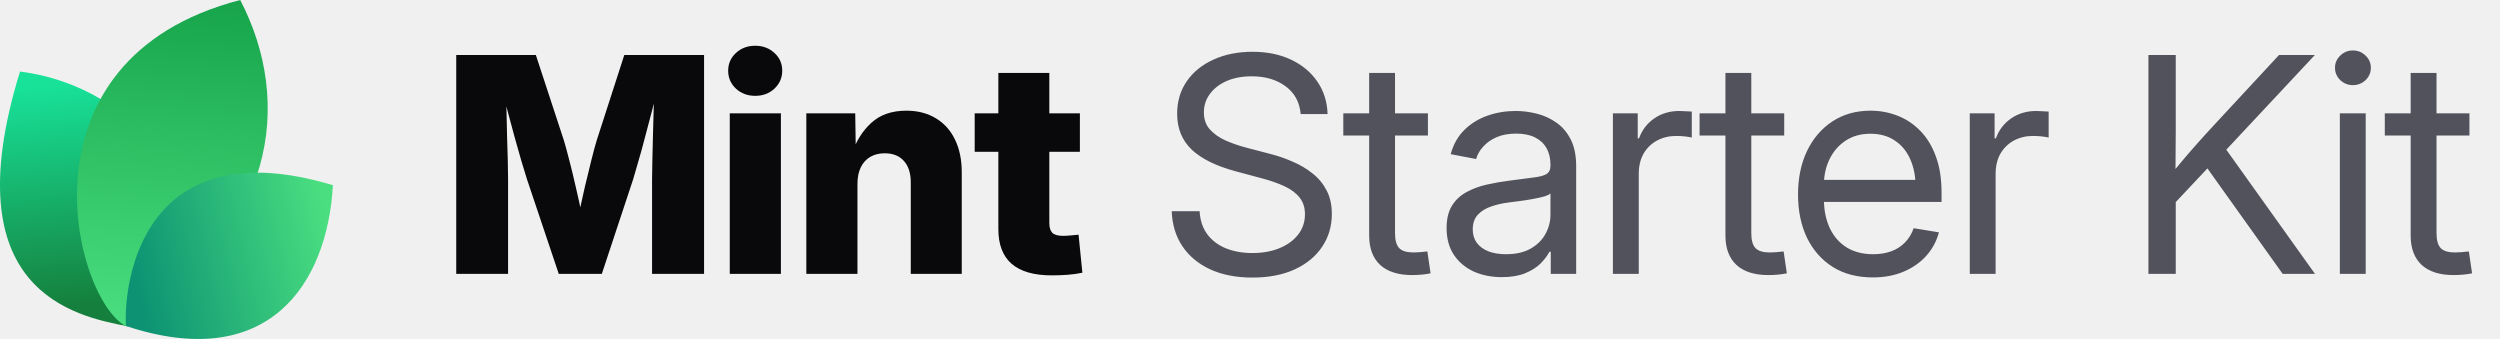
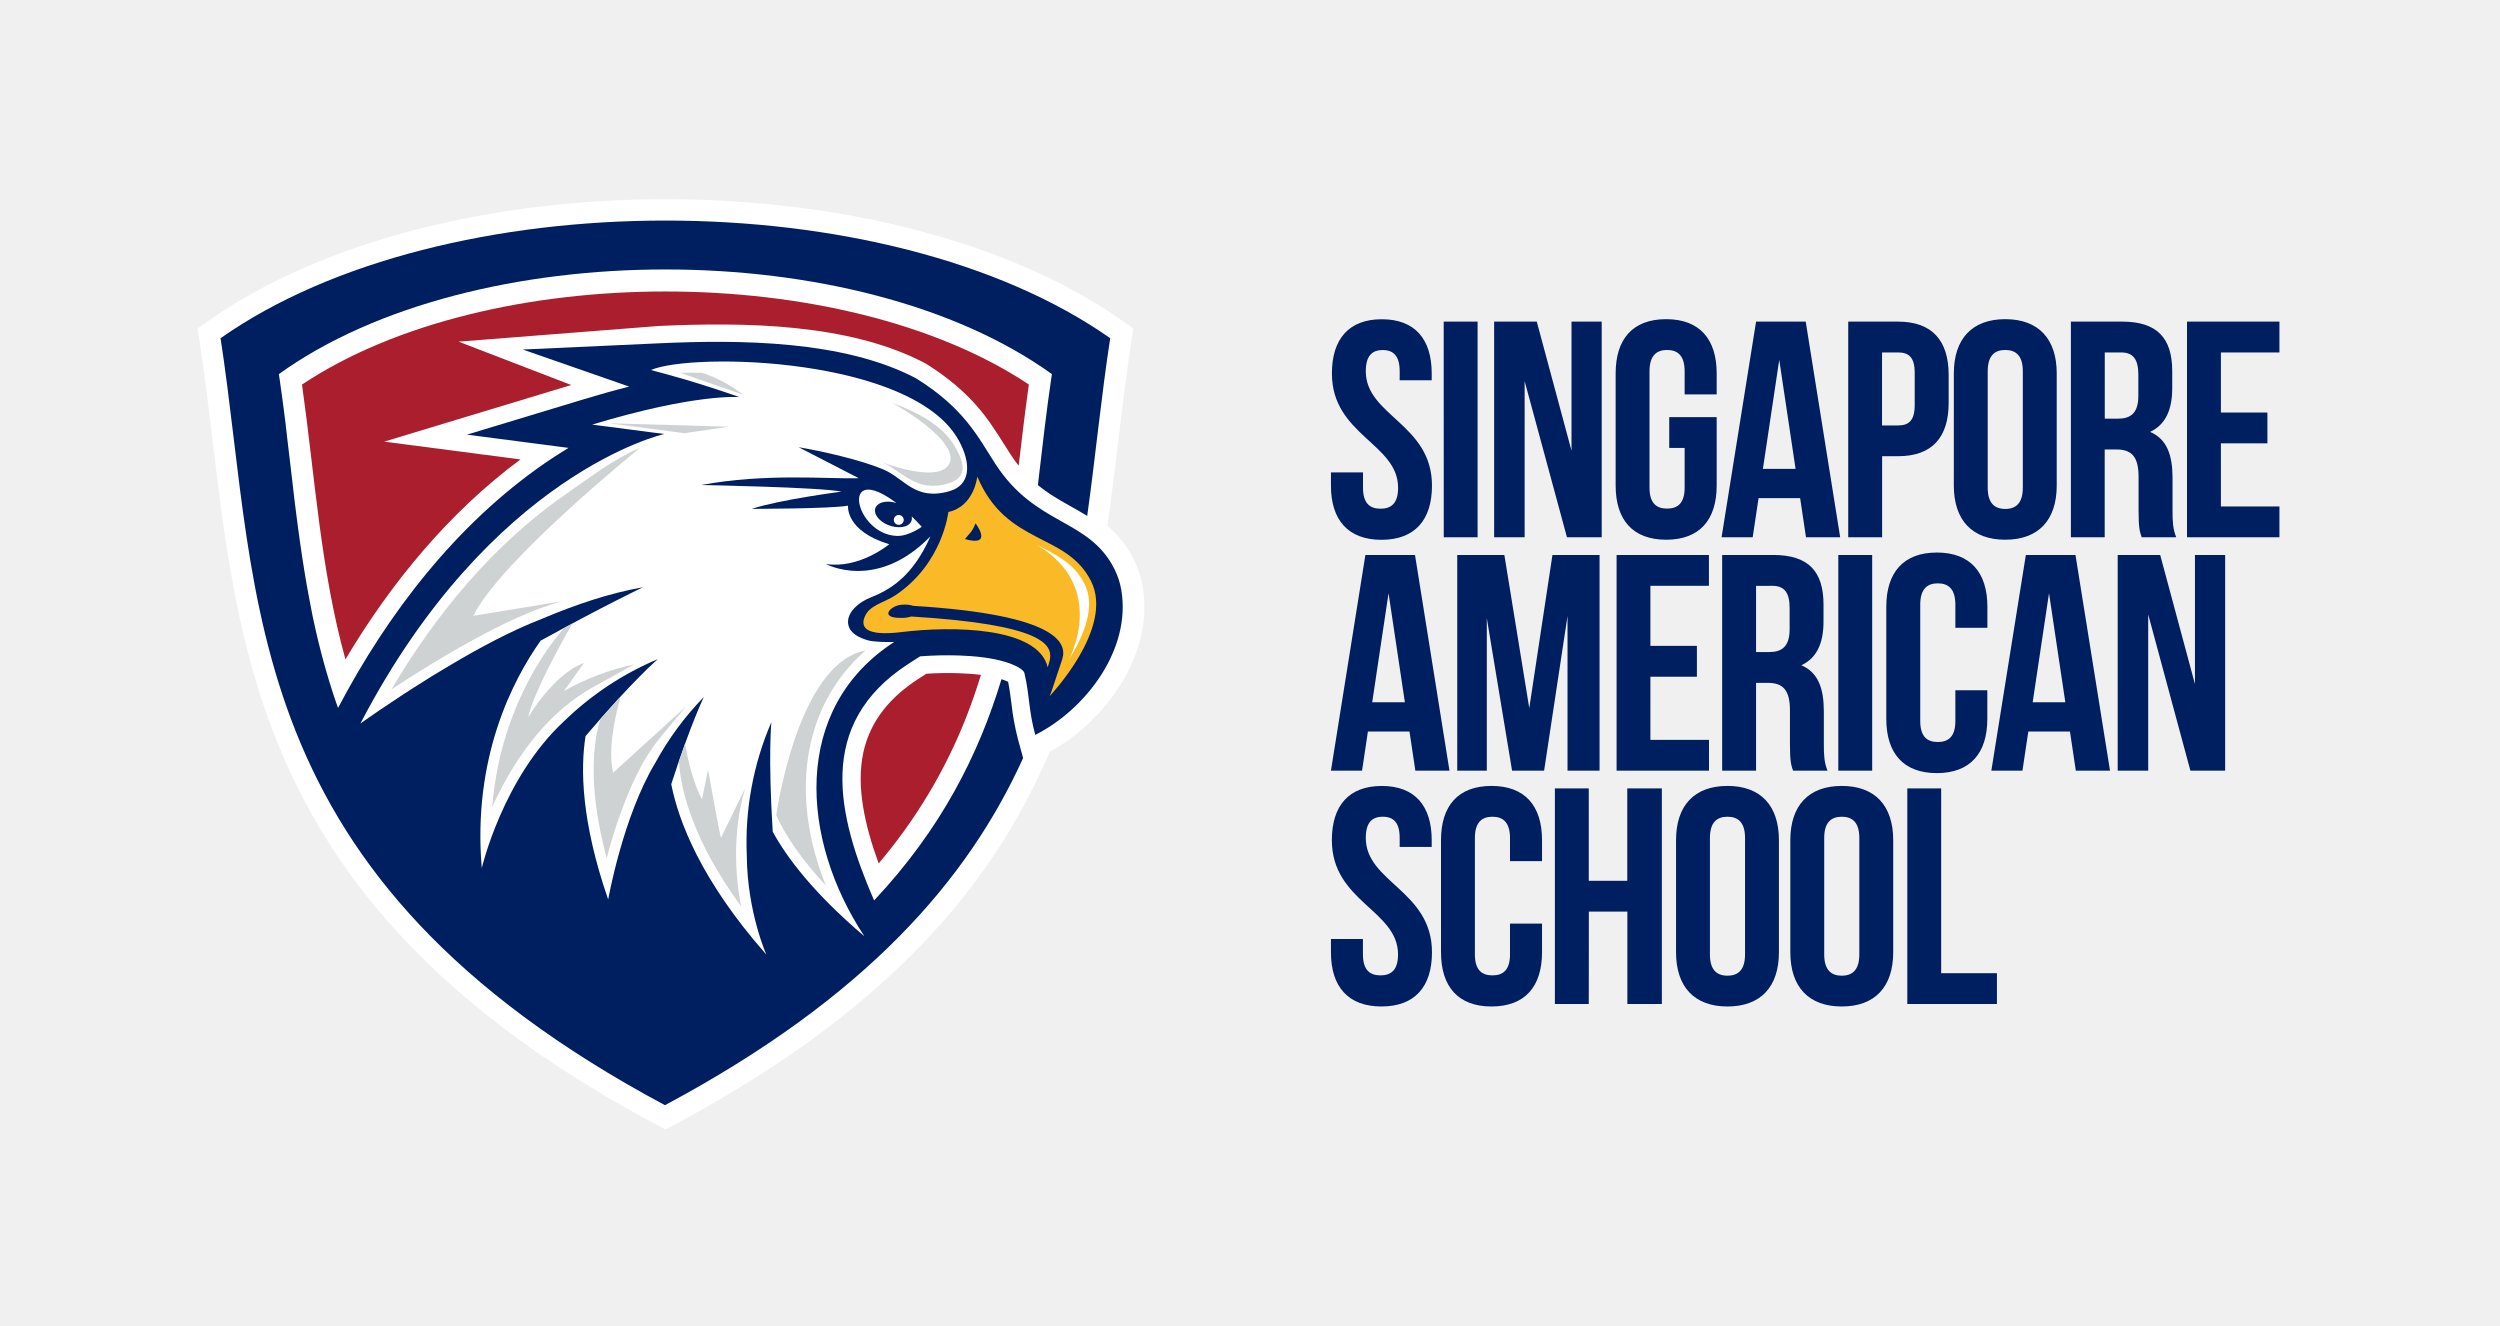
- <svg xmlns="http://www.w3.org/2000/svg" width="177" height="24" viewBox="0 0 177 24" fill="none">
-   <path d="M9.061 23.108C5.268 22.377 -3.391 20.627 1.417 5.064C9.634 6.099 16.973 14.064 9.061 23.108Z" fill="url(#paint0_linear_17557_2020)" />
-   <path d="M8.919 23.094C5.276 21.222 0.784 4.209 17.007 0C20.757 7.193 19.621 16.545 8.919 23.094Z" fill="url(#paint1_linear_17557_2020)" />
-   <path d="M8.914 23.079C8.735 19.882 10.159 9.085 23.57 13.111C23.181 20.123 18.984 26.418 8.914 23.079Z" fill="url(#paint2_linear_17557_2020)" />
-   <path d="M32.301 19.392V3.894H37.938L39.925 9.948C40.036 10.315 40.164 10.787 40.31 11.362C40.462 11.938 40.611 12.552 40.757 13.204C40.91 13.855 41.048 14.483 41.173 15.086C41.305 15.682 41.412 16.192 41.495 16.615H40.695C40.771 16.192 40.871 15.682 40.996 15.086C41.128 14.49 41.267 13.866 41.412 13.214C41.565 12.562 41.714 11.948 41.86 11.373C42.005 10.79 42.133 10.315 42.244 9.948L44.2 3.894H49.848V19.392H46.166V12.704C46.166 12.357 46.173 11.917 46.187 11.383C46.2 10.849 46.214 10.27 46.228 9.646C46.249 9.022 46.266 8.391 46.28 7.753C46.301 7.115 46.311 6.519 46.311 5.964H46.623C46.485 6.561 46.332 7.181 46.166 7.826C45.999 8.471 45.833 9.102 45.666 9.719C45.507 10.336 45.351 10.901 45.198 11.414C45.053 11.928 44.928 12.357 44.824 12.704L42.608 19.392H39.561L37.314 12.704C37.203 12.357 37.072 11.928 36.919 11.414C36.773 10.901 36.614 10.34 36.441 9.729C36.274 9.112 36.104 8.481 35.931 7.836C35.764 7.192 35.608 6.567 35.463 5.964H35.827C35.834 6.512 35.844 7.105 35.858 7.743C35.872 8.374 35.886 9.005 35.9 9.636C35.92 10.26 35.938 10.839 35.952 11.373C35.965 11.907 35.972 12.351 35.972 12.704V19.392H32.301ZM51.668 19.392V8.024H55.288V19.392H51.668ZM53.468 6.786C52.927 6.786 52.473 6.616 52.105 6.276C51.738 5.93 51.554 5.507 51.554 5.007C51.554 4.508 51.738 4.088 52.105 3.749C52.473 3.409 52.927 3.239 53.468 3.239C54.009 3.239 54.463 3.409 54.83 3.749C55.198 4.082 55.382 4.501 55.382 5.007C55.382 5.507 55.198 5.93 54.83 6.276C54.463 6.616 54.009 6.786 53.468 6.786ZM60.708 13.027V19.392H57.088V8.024H60.551L60.593 10.967H60.281C60.593 10.024 61.061 9.268 61.685 8.7C62.309 8.124 63.138 7.836 64.171 7.836C64.975 7.836 65.672 8.017 66.262 8.377C66.851 8.731 67.302 9.234 67.614 9.885C67.933 10.537 68.092 11.307 68.092 12.194V19.392H64.483V12.912C64.483 12.26 64.32 11.754 63.994 11.394C63.675 11.033 63.221 10.853 62.632 10.853C62.25 10.853 61.914 10.936 61.623 11.102C61.332 11.269 61.106 11.515 60.947 11.841C60.787 12.16 60.708 12.555 60.708 13.027ZM76.456 8.024V10.749H69.008V8.024H76.456ZM70.683 5.163H74.292V15.783C74.292 16.102 74.361 16.334 74.5 16.48C74.646 16.625 74.899 16.698 75.259 16.698C75.405 16.698 75.596 16.688 75.831 16.667C76.074 16.646 76.251 16.629 76.362 16.615L76.632 19.309C76.313 19.378 75.963 19.427 75.582 19.455C75.207 19.482 74.836 19.496 74.469 19.496C73.2 19.496 72.25 19.222 71.619 18.674C70.995 18.127 70.683 17.308 70.683 16.22V5.163Z" fill="#09090B" />
-   <path d="M88.667 19.652C87.523 19.652 86.528 19.458 85.682 19.07C84.843 18.681 84.188 18.137 83.716 17.437C83.245 16.736 82.992 15.908 82.957 14.951H84.933C84.968 15.596 85.148 16.14 85.474 16.584C85.8 17.021 86.24 17.354 86.795 17.582C87.35 17.804 87.974 17.915 88.667 17.915C89.388 17.915 90.026 17.801 90.581 17.572C91.143 17.343 91.583 17.024 91.902 16.615C92.228 16.199 92.391 15.717 92.391 15.169C92.391 14.698 92.266 14.306 92.017 13.994C91.767 13.675 91.413 13.408 90.956 13.193C90.498 12.978 89.954 12.787 89.323 12.621L87.502 12.132C86.123 11.765 85.082 11.255 84.382 10.603C83.689 9.944 83.342 9.095 83.342 8.055C83.342 7.174 83.571 6.404 84.028 5.746C84.486 5.087 85.117 4.577 85.921 4.217C86.726 3.849 87.645 3.666 88.678 3.666C89.718 3.666 90.63 3.853 91.413 4.227C92.204 4.602 92.824 5.122 93.275 5.787C93.726 6.446 93.965 7.209 93.993 8.076H92.089C92.013 7.23 91.656 6.574 91.018 6.11C90.387 5.638 89.586 5.403 88.615 5.403C87.95 5.403 87.36 5.513 86.847 5.735C86.341 5.957 85.946 6.262 85.661 6.651C85.377 7.032 85.235 7.469 85.235 7.961C85.235 8.447 85.377 8.849 85.661 9.168C85.946 9.48 86.317 9.74 86.774 9.948C87.232 10.149 87.724 10.319 88.251 10.457L89.884 10.884C90.439 11.023 90.977 11.206 91.496 11.435C92.023 11.657 92.495 11.934 92.911 12.267C93.334 12.593 93.67 12.995 93.92 13.474C94.17 13.945 94.294 14.504 94.294 15.149C94.294 16.015 94.066 16.788 93.608 17.468C93.157 18.148 92.512 18.681 91.673 19.07C90.834 19.458 89.832 19.652 88.667 19.652ZM101.097 8.024V9.594H95.106V8.024H101.097ZM96.937 5.163H98.767V16.521C98.767 17 98.865 17.347 99.059 17.562C99.26 17.77 99.6 17.874 100.078 17.874C100.21 17.874 100.366 17.867 100.546 17.853C100.733 17.832 100.903 17.815 101.056 17.801L101.285 19.351C101.097 19.392 100.886 19.423 100.65 19.444C100.414 19.465 100.189 19.475 99.974 19.475C98.996 19.475 98.244 19.236 97.717 18.758C97.197 18.272 96.937 17.579 96.937 16.677V5.163ZM106.33 19.621C105.595 19.621 104.932 19.489 104.343 19.226C103.754 18.955 103.285 18.564 102.939 18.05C102.592 17.53 102.419 16.896 102.419 16.147C102.419 15.495 102.547 14.965 102.804 14.556C103.06 14.146 103.403 13.828 103.833 13.599C104.263 13.363 104.742 13.186 105.269 13.068C105.796 12.95 106.333 12.857 106.881 12.787C107.574 12.69 108.132 12.617 108.555 12.569C108.978 12.52 109.287 12.441 109.481 12.33C109.675 12.212 109.772 12.014 109.772 11.737V11.654C109.772 11.203 109.679 10.815 109.492 10.489C109.311 10.163 109.041 9.91 108.68 9.729C108.32 9.549 107.872 9.459 107.338 9.459C106.805 9.459 106.34 9.546 105.945 9.719C105.556 9.892 105.241 10.118 104.998 10.395C104.755 10.665 104.593 10.953 104.509 11.258L102.71 10.915C102.897 10.222 103.22 9.65 103.677 9.199C104.135 8.748 104.679 8.412 105.31 8.19C105.941 7.968 106.607 7.857 107.307 7.857C107.8 7.857 108.295 7.92 108.795 8.044C109.301 8.169 109.765 8.381 110.188 8.679C110.611 8.97 110.951 9.369 111.208 9.875C111.464 10.374 111.593 11.005 111.593 11.768V19.392H109.793V17.822H109.7C109.568 18.085 109.363 18.359 109.086 18.643C108.809 18.921 108.444 19.153 107.994 19.34C107.543 19.527 106.988 19.621 106.33 19.621ZM106.621 17.998C107.321 17.998 107.904 17.867 108.368 17.603C108.84 17.333 109.19 16.986 109.419 16.563C109.654 16.133 109.772 15.682 109.772 15.211V13.692C109.703 13.769 109.554 13.841 109.325 13.911C109.096 13.973 108.829 14.032 108.524 14.088C108.226 14.143 107.921 14.192 107.609 14.233C107.304 14.275 107.033 14.309 106.798 14.337C106.354 14.393 105.938 14.49 105.549 14.628C105.168 14.76 104.86 14.954 104.624 15.211C104.388 15.467 104.27 15.811 104.27 16.241C104.27 16.615 104.367 16.934 104.561 17.198C104.762 17.461 105.04 17.662 105.393 17.801C105.747 17.933 106.156 17.998 106.621 17.998ZM114.193 19.392V8.024H115.951V9.792H116.045C116.253 9.209 116.61 8.741 117.116 8.388C117.622 8.034 118.219 7.857 118.905 7.857C119.058 7.857 119.217 7.864 119.384 7.878C119.55 7.885 119.682 7.892 119.779 7.899V9.74C119.716 9.719 119.578 9.695 119.363 9.667C119.155 9.639 118.922 9.625 118.666 9.625C118.174 9.625 117.726 9.733 117.324 9.948C116.922 10.163 116.603 10.471 116.367 10.874C116.138 11.276 116.024 11.758 116.024 12.319V19.392H114.193ZM126.322 8.024V9.594H120.33V8.024H126.322ZM122.161 5.163H123.992V16.521C123.992 17 124.089 17.347 124.283 17.562C124.484 17.77 124.824 17.874 125.302 17.874C125.434 17.874 125.59 17.867 125.77 17.853C125.958 17.832 126.127 17.815 126.28 17.801L126.509 19.351C126.322 19.392 126.11 19.423 125.874 19.444C125.639 19.465 125.413 19.475 125.198 19.475C124.221 19.475 123.468 19.236 122.941 18.758C122.421 18.272 122.161 17.579 122.161 16.677V5.163ZM132.604 19.642C131.502 19.642 130.555 19.396 129.765 18.903C128.974 18.404 128.364 17.714 127.934 16.834C127.511 15.946 127.3 14.927 127.3 13.775C127.3 12.611 127.511 11.584 127.934 10.697C128.364 9.802 128.964 9.102 129.734 8.596C130.51 8.089 131.408 7.836 132.428 7.836C133.1 7.836 133.738 7.954 134.341 8.19C134.952 8.426 135.489 8.783 135.954 9.261C136.425 9.74 136.793 10.343 137.056 11.071C137.327 11.792 137.462 12.645 137.462 13.63V14.296H128.433V12.735H136.463L135.631 13.297C135.631 12.541 135.506 11.876 135.257 11.3C135.007 10.725 134.643 10.277 134.165 9.958C133.686 9.632 133.107 9.469 132.428 9.469C131.748 9.469 131.162 9.632 130.67 9.958C130.177 10.284 129.796 10.725 129.526 11.279C129.262 11.827 129.13 12.441 129.13 13.12V14.046C129.13 14.864 129.273 15.572 129.557 16.168C129.841 16.757 130.243 17.211 130.763 17.53C131.283 17.842 131.901 17.998 132.615 17.998C133.093 17.998 133.523 17.929 133.905 17.79C134.293 17.645 134.619 17.433 134.882 17.156C135.153 16.879 135.354 16.546 135.486 16.157L137.275 16.449C137.108 17.08 136.81 17.634 136.38 18.113C135.95 18.591 135.413 18.966 134.768 19.236C134.123 19.507 133.402 19.642 132.604 19.642ZM139.459 19.392V8.024H141.217V9.792H141.311C141.519 9.209 141.876 8.741 142.382 8.388C142.888 8.034 143.485 7.857 144.171 7.857C144.324 7.857 144.483 7.864 144.649 7.878C144.816 7.885 144.948 7.892 145.045 7.899V9.74C144.982 9.719 144.844 9.695 144.629 9.667C144.421 9.639 144.188 9.625 143.932 9.625C143.439 9.625 142.992 9.733 142.59 9.948C142.188 10.163 141.869 10.471 141.633 10.874C141.404 11.276 141.29 11.758 141.29 12.319V19.392H139.459ZM153.429 14.961V12.715C153.783 12.257 154.136 11.82 154.49 11.404C154.844 10.981 155.204 10.565 155.572 10.156C155.939 9.74 156.314 9.327 156.695 8.918L161.355 3.894H163.893L157.277 10.967H157.184L153.429 14.961ZM152.108 19.392V3.894H154.043V9.241L154.022 12.559L154.043 13.505V19.392H152.108ZM161.615 19.392L155.967 11.477L157.173 9.969L163.903 19.392H161.615ZM165.661 19.392V8.024H167.492V19.392H165.661ZM166.587 6.027C166.24 6.027 165.942 5.909 165.692 5.673C165.443 5.43 165.318 5.139 165.318 4.799C165.318 4.459 165.443 4.172 165.692 3.936C165.942 3.693 166.24 3.572 166.587 3.572C166.934 3.572 167.232 3.693 167.482 3.936C167.731 4.172 167.856 4.459 167.856 4.799C167.856 5.139 167.731 5.43 167.482 5.673C167.232 5.909 166.934 6.027 166.587 6.027ZM174.836 8.024V9.594H168.844V8.024H174.836ZM170.675 5.163H172.506V16.521C172.506 17 172.603 17.347 172.797 17.562C172.998 17.77 173.338 17.874 173.816 17.874C173.948 17.874 174.104 17.867 174.284 17.853C174.472 17.832 174.641 17.815 174.794 17.801L175.023 19.351C174.836 19.392 174.624 19.423 174.388 19.444C174.153 19.465 173.927 19.475 173.712 19.475C172.735 19.475 171.982 19.236 171.455 18.758C170.935 18.272 170.675 17.579 170.675 16.677V5.163Z" fill="#52525C" />
+ <svg xmlns="http://www.w3.org/2000/svg" id="Layer_1" data-name="Layer 1" viewBox="0 0 1510.9 801.33">
  <defs>
-     <linearGradient id="paint0_linear_17557_2020" x1="3.776" y1="5.916" x2="5.232" y2="21.559" gradientUnits="userSpaceOnUse">
-       <stop stop-color="#18E299" />
-       <stop offset="1" stop-color="#15803D" />
-     </linearGradient>
-     <linearGradient id="paint1_linear_17557_2020" x1="12.171" y1="-0.718" x2="10.19" y2="22.983" gradientUnits="userSpaceOnUse">
-       <stop stop-color="#16A34A" />
-       <stop offset="1" stop-color="#4ADE80" />
-     </linearGradient>
-     <linearGradient id="paint2_linear_17557_2020" x1="23.133" y1="15.353" x2="9.338" y2="18.52" gradientUnits="userSpaceOnUse">
-       <stop stop-color="#4ADE80" />
-       <stop offset="1" stop-color="#0D9373" />
-     </linearGradient>
+     <style>.cls-1{fill:#001f60;}.cls-2{fill:#fff;}.cls-3{fill:#aa1e2e;}.cls-4{fill:#faba28;}.cls-5{fill:#cfd2d3;}</style>
  </defs>
+   <path class="cls-1" d="M1152.7,606.79h54.17V588.17h-33.7V476.47H1152.7ZM1082,575.51c0,20.86,11,32.77,31.09,32.77s31.09-11.91,31.09-32.77V507.75c0-20.85-11-32.77-31.09-32.77S1082,486.9,1082,507.75Zm20.48-69.07c0-9.31,4.1-12.84,10.61-12.84s10.61,3.53,10.61,12.84v70.38c0,9.31-4.1,12.84-10.61,12.84s-10.61-3.53-10.61-12.84Zm-89.55,69.07c0,20.86,11,32.77,31.09,32.77s31.09-11.91,31.09-32.77V507.75c0-20.85-11-32.77-31.09-32.77s-31.09,11.92-31.09,32.77Zm20.48-69.07c0-9.31,4.09-12.84,10.61-12.84s10.61,3.53,10.61,12.84v70.38c0,9.31-4.1,12.84-10.61,12.84s-10.61-3.53-10.61-12.84Zm-73.17,44.5h23.27v55.85h20.85V476.47H983.46v55.85H960.19V476.47H939.71V606.79h20.48Zm-47.66,7.26v18.62c0,9.31-4.09,12.66-10.61,12.66s-10.61-3.35-10.61-12.66V506.44c0-9.31,4.1-12.84,10.61-12.84s10.61,3.53,10.61,12.84v14h19.36V507.75c0-20.85-10.42-32.77-30.53-32.77s-30.53,11.92-30.53,32.77v67.76c0,20.86,10.43,32.77,30.53,32.77s30.53-11.91,30.53-32.77V558.2ZM804.92,507.75c0,37.23,40,42.26,40,69.07,0,9.31-4.09,12.66-10.61,12.66s-10.61-3.35-10.61-12.66v-9.31H804.37v8c0,20.86,10.42,32.77,30.53,32.77s30.53-11.91,30.53-32.77c0-37.23-40-42.26-40-69.07,0-9.31,3.72-12.84,10.24-12.84s10.24,3.53,10.24,12.84v5.4h19.36v-4.09C865.24,486.9,855,475,835.09,475s-30.17,11.92-30.17,32.77" />
+   <path class="cls-1" d="M1323.79,465.75h21V335.43h-18.25v78l-21-78h-25.69V465.75h18.44V371.36Zm-85.45-107.24,9.86,65.91h-19.73Zm16-23.08h-30l-20.85,130.32h18.8l3.54-23.64H1251l3.54,23.64h20.67Zm-72.6,81.73v18.61c0,9.32-4.1,12.67-10.61,12.67s-10.61-3.35-10.61-12.67V365.4c0-9.31,4.09-12.85,10.61-12.85s10.61,3.54,10.61,12.85v14h19.36V366.7c0-20.85-10.43-32.77-30.53-32.77S1140,345.85,1140,366.7v67.77c0,20.85,10.42,32.77,30.53,32.77s30.53-11.92,30.53-32.77V417.16ZM1111,465.75h20.47V335.43H1111Zm-39.85-111.7c7.27,0,10.43,4.09,10.43,13.4v12.84c0,10.43-4.66,13.78-12.29,13.78h-8v-40Zm33.33,111.7c-2-4.84-2.23-9.49-2.23-15.83v-20.1c0-13.6-3.36-23.46-13.6-27.75,9.13-4.28,13.41-13,13.41-26.43V365.4c0-20.11-9.12-30-30.35-30h-30.9V465.75h20.48V412.69h7.07c9.31,0,13.41,4.47,13.41,16.57v20.48c0,10.61.74,12.66,1.86,16ZM997.43,354.05h35.37V335.43H977V465.75h55.85V447.13H997.43V409h28.11V390.35H997.43Zm-88.25-18.62H880.7V465.75h17.87V373.59l15.27,92.16H933.2l14.15-93.46v93.46h19.36V335.43H938.23l-14,92.53Zm-70,23.08,9.87,65.91H829.31Zm16-23.08h-30L804.37,465.75h18.8l3.54-23.64h25.13l3.54,23.64H876Z" />
+   <path class="cls-1" d="M1342.22,213h35.38V194.38h-55.86V324.71h55.86V306.09h-35.38V267.92h28.11V249.3h-28.11Zm-60.32,0c7.26,0,10.43,4.1,10.43,13.4v12.85c0,10.42-4.65,13.78-12.29,13.78h-8V213Zm33.33,111.71c-2-4.85-2.24-9.5-2.24-15.83V288.77c0-13.59-3.35-23.45-13.58-27.74,9.12-4.28,13.4-13,13.4-26.43V224.36c0-20.11-9.13-30-30.35-30h-30.9V324.71H1272V271.64h7.07c9.31,0,13.4,4.47,13.4,16.57v20.48c0,10.62.75,12.67,1.87,16Zm-134.42-31.28c0,20.85,11,32.76,31.09,32.76S1243,314.28,1243,293.43V225.66c0-20.85-11-32.77-31.09-32.77s-31.09,11.92-31.09,32.77Zm20.48-69.07c0-9.31,4.1-12.85,10.61-12.85s10.61,3.54,10.61,12.85v70.37c0,9.31-4.09,12.85-10.61,12.85s-10.61-3.54-10.61-12.85ZM1147.11,213c6.52,0,10.06,3,10.06,12.29v19.55c0,9.3-3.54,12.28-10.06,12.28h-9.68V213Zm0-18.62H1117V324.71h20.48v-49h9.68c20.48,0,30.53-11.35,30.53-32.21V226.59c0-20.85-10.05-32.21-30.53-32.21m-71.86,23.09,9.87,65.9h-19.74Zm16-23.09h-30l-20.85,130.33h18.8l3.55-23.65h25.13l3.54,23.65h20.66Zm-82.48,76.34h9.31v24c0,9.31-4.1,12.66-10.61,12.66s-10.62-3.35-10.62-12.66V224.36c0-9.31,4.1-12.85,10.62-12.85s10.61,3.54,10.61,12.85v14h19.36V225.66c0-20.85-10.42-32.77-30.53-32.77s-30.53,11.92-30.53,32.77v67.77c0,20.85,10.42,32.76,30.53,32.76s30.53-11.91,30.53-32.76V252.1h-28.67Zm-61.81,54h21V194.38H949.76v78l-21-78H903V324.71h18.43V230.32Zm-74.46,0H893V194.38H872.51Zm-67.59-99c0,37.23,40,42.26,40,69.07,0,9.31-4.09,12.66-10.61,12.66s-10.61-3.35-10.61-12.66v-9.31H804.37v8c0,20.85,10.42,32.76,30.53,32.76s30.53-11.91,30.53-32.76c0-37.24-40-42.26-40-69.07,0-9.31,3.73-12.85,10.24-12.85s10.24,3.54,10.24,12.85v5.39h19.36v-4.09c0-20.85-10.23-32.77-30.15-32.77s-30.17,11.92-30.17,32.77" />
+   <path class="cls-2" d="M690.59,354.53a57.31,57.31,0,0,0-5.33-16.28,63.94,63.94,0,0,0-16-20.46c2.45-17.13,4.5-34.19,6.54-51.1,2.39-19.87,4.85-40.42,7.91-60.32l1.21-7.88h0v0l-6.53-4.59c-139.4-98-413-98-552.44,0l-6.53,4.59v0h0l1.21,7.88c3.06,19.9,5.53,40.45,7.91,60.32,8.4,69.83,17.07,142.05,52.86,212.28,19.4,38.06,44.8,72,77.65,103.69,36.65,35.37,81.49,67,137.06,96.71l6.06,3.24,6.06-3.24C463.77,649.66,508.6,618,545.25,582.66,578.11,551,603.5,517,622.9,479q4.46-8.75,8.35-17.53l1-2.15h0c.73-1.65,1.42-3.3,2.12-4.95C667.32,436.38,697.68,396.12,690.59,354.53Z" />
+   <path class="cls-2" d="M671,204.42c-134.82-94.79-402.85-94.79-537.66,0,24.13,157.2,8.51,324.47,268.83,463.61C662.45,528.89,646.83,361.62,671,204.42Z" />
+   <path class="cls-3" d="M531,521.82a313.14,313.14,0,0,0,53-88.51c3.31-8.42,6.23-16.91,8.84-25.44-4.48-.57-9-.85-13.28-1a193.58,193.58,0,0,0-19.72.31l-4.66,3c-16.61,10.75-29,24.79-33.35,44.29-4.49,20.3.61,43.86,9.2,67.34m90.81-289.4c-112.52-75-326.82-75-439.32,0,7.88,56,11.2,111.92,26.26,166.08,27.45-46.14,62.47-88.73,105.77-120.83l-82.37-10.75,113.05-34.23-68.1-26.21L398.16,197c51-2.32,114.74-1.78,160.72,22.41l.35.17.33.2c12.85,8,24.17,17.25,33.69,29,6.77,8.34,11.85,17.14,17.64,26.06q2.28,3.51,4.75,6.6c1.92-16.29,3.85-32.64,6.15-49" />
+   <path class="cls-1" d="M168.54,226.09l.45,3.11.06.3.39,2.82.08.6.35,2.52.15.92.3,2.21.15,1.22.27,1.92.2,1.51.21,1.62.24,1.8.18,1.33.26,2.11.12,1,.32,2.41.09.72.35,2.73,0,.41.38,3v.11l.37,3.14,0,.19.35,3,.08.48.29,2.67.11.78.27,2.37.13,1.09.25,2,.16,1.41.2,1.74.21,1.72.17,1.45.24,2,.13,1.14.27,2.32.11.84.31,2.62.05.53.35,2.94,0,.24.39,3.15,0,.07.35,3.09.06.39.34,2.78.08.68.32,2.49.13,1,.27,2.17.16,1.29.47,3.49.19,1.56.25,1.89.18,1.27.3,2.21.14.95.34,2.52.09.64.4,2.85.06.34.45,3.12,0,0,.45,3.17.05.27.45,2.89.09.57.42,2.6.13.88.38,2.3.19,1.18.33,2,.25,1.48.3,1.69.31,1.79.24,1.38.15.84.43,2.33.45,2.4.13.75.52,2.72.09.47.6,3,0,.17.64,3.16,0,.16.64,3,.09.44.59,2.71.17.76.54,2.4.23,1.06.5,2.1.31,1.36.43,1.81.41,1.67.37,1.48.11.41.61,2.44.07.31.6,2.27.22.88.71,2.59.14.56.8,2.88.08.28.89,3.15v0l.93,3.13.09.34.85,2.81.62,2,.37,1.14.3,1,.71,2.19.1.3.7,2.15.45,1.31.61,1.82.25.69.65,1.85.16.49.29.79c30-57.07,71.3-110.9,125.09-148,4.29-2.94,9.08-6.06,14.19-9.17l-61.37-8,70.72-21.41c8.94-2.71,18.07-5.3,27.32-7.63l-64.31-22.4,82.49-3.77c48.36-2.21,111.24-1.94,155.18,21.17,29.29,18.18,37.47,35.57,48,51.8,24.6,37.83,56.37,32.6,71.93,63.5a44.59,44.59,0,0,1,4.13,12.65c6.09,35.69-21.21,72-52,87.55-4.1-15-3.28-23.3-6.53-37.3a2.6,2.6,0,0,0-.21-.55c-1.53-2.82-8.19-5.28-11-6.14-8.8-2.72-19-3.66-28.24-4a212.75,212.75,0,0,0-23.66.53l-7,4.51c-56.28,36.41-43.07,91.5-20.77,143,40.61-43.21,63.2-88.16,77-133.72a31.78,31.78,0,0,1,4,1.59c.88,4.3,1.44,8.58,2,13a151.21,151.21,0,0,0,4,21.86l3.07,11.21c-33.33,73.47-94.7,144.71-216.46,209.8C141.81,528.86,157.43,361.6,133.3,204.4c134.81-94.8,402.84-94.8,537.66,0-5.44,35.43-8.87,71.37-13.89,107.39-7.12-4.4-14.64-8.15-21.69-12.7a92.22,92.22,0,0,1-8.13-5.91c2.69-22.49,5.13-44.91,8.46-67.09-117.12-84.32-350-84.32-467.17,0" />
+   <path class="cls-4" d="M589.58,316.29s11.12,14.43-6.4,9.52c3.05-3.95,4.1-3.86,6.4-9.52M590.64,288s-1.82,18.08-17.48,21.41c0,0-3.33,31-31.75,50.16-7.55,5.11-16.45,5.94-19.15,14.09-1.68,5.07.45,11.06,22.57,8.34,30.51-3.75,82.63-3.32,88.37,21.3.62-2,1.15-3.75,1.33-4.71,1.58-8.92-4-21.16-83.83-26a17.86,17.86,0,0,1-6.16.84c-14,.18-5.93-8,1.11-8a17,17,0,0,1,6.37.73c88.8,5.41,93,23.08,89.9,32.43-.9,2.71-6,18-6,18v0a43.22,43.22,0,0,1-1.62,4.16s39.4-41.09,25.08-69.54C644.47,321.55,608.25,330,590.64,288" />
+   <path class="cls-2" d="M646.05,398.43a96.12,96.12,0,0,0,7.6-14.15c4.14-9.69,6.84-21.39,1.85-31.29a39,39,0,0,0-13.2-14.86,112.13,112.13,0,0,0-13.39-7.66l-2.26-1.15c43.19,25.61,19.4,69.11,19.4,69.11" />
+   <path class="cls-2" d="M446.74,240s-26.14-2.37-88.87,16.62l43.57,5.68s-104.69,23.37-183.65,175c0,0,16.91-12.21,39.77-26.45v0s4.75-3.09,12.88-7.84C288.75,392,309.29,381,327.51,374c19.36-8.22,40.65-15.55,61-19.06,0,0-24.72,11.8-61.79,32.28-16.8,23.74-41.23,70.64-35.56,137.43,0,0,12.7-54.5,49.73-88.77a183.51,183.51,0,0,1,56.7-37.55s-15.1,12.88-43.7,46.53c-3.12,19.46-2.71,51.43,13.67,98.76,0,0,8.89-50.15,28.54-82.68a181.27,181.27,0,0,1,29.31-39.74S417.6,437,405.68,473.92c4.33,22.07,17.78,58,57.47,103,0,0-11.51-25.72-11.81-59.58a183.47,183.47,0,0,1,14.85-80.91s-2.06,20.45.81,66.23c8.51,15.58,24.67,37.1,55.39,63.18-38.6-58.35-44.25-137.54,18-177.84-4.09.13-12.25,0-15.81-1-4.89-1.39-10.62-4-11.83-9.11-1.76-7.45,6.36-14.08,13.62-16.89,15.89-6.17,25.42-16.24,33.28-31.22.89-1.67,1.77-3.58,2.62-5.59-32.63,33.43-63.12,16.67-63.12,16.67,20.13,3.13,38.28-11.93,38.28-11.93-26.71-8.05-24.92-23.32-24.92-23.32-10.16,1.89-58.21,1.93-58.21,1.93,17.3-5.66,54.27-10.42,54.27-10.42-13-2.68-84.81-4-84.81-4,39.24-7.28,76.44-3.55,95.27-4.1-13.35-6.86-36.37-18.74-36.37-18.74,14.19,2.39,36.95,7.53,50.83,13.27C546.74,289,552.78,303,574,296.8c12.41-3.61,13.29-16.37,5.43-30.63-27.69-50.32-160.79-53.45-186.07-42.54,9.94,2.65,26.07,6.79,53.43,16.33" />
+   <path class="cls-2" d="M557.09,318.37s-7.85,5.76-15,5.52c-25.6-.8-35.07-46-.32-19.87-4.64-1.48-9.42-1-11.7,1.4-2.86,3-.75,7.92,4.71,10.95s12.22,3,15.07.05a4.57,4.57,0,0,0,1.13-4.36c2,1.91,4,4,6.09,6.31" />
+   <path class="cls-2" d="M543.83,311.32a3,3,0,0,1,2.29,3.55,3,3,0,0,1-3.6,2.23,2.94,2.94,0,0,1-2.27-3.54,3,3,0,0,1,3.58-2.24" />
+   <path class="cls-5" d="M424.4,225.28c-4.8-.07-9.31-.07-13.45,0l38.25,13.33a84.13,84.13,0,0,0-24.8-13.3m-56.31,30.5,45.58,6,26.91-3.93ZM410.28,460.1a107.23,107.23,0,0,0,4.09,22.76c6.48,22.87,19,45,33.55,65-.09-.49-.17-1-.27-1.46-4.24-23.21-3.9-47.45,2.74-70.2h0l-14.54,29.94c-.41,1.82-7.91-41-7.91-41l-3.7,18.05c-5.61-11-8.64-24.5-10.21-33.7-1.16,3.23-2.42,6.76-3.73,10.61m-47.51-25.45a86.86,86.86,0,0,0-3.13,15.26c-2.69,22.07,1,46.35,7,68.83a296.3,296.3,0,0,1,13.21-39.61c4.92-11.68,11.15-23.8,19.31-33.61l15.51-18.68L370.57,467c-3.26-13.59.86-33,4.52-46q-5.52,6-12.32,13.71m16.78-27.56-.08.1,0,0Zm-38.83-27.46c-1.2,1.41-2.33,2.81-3.41,4.15a177.08,177.08,0,0,0-18.59,28.9,197.2,197.2,0,0,0-21.22,75c1.05-2.36,2.15-4.71,3.3-7,13-26.22,31.85-51.25,58.06-65.71q12.22-6.74,24.46-13.51a149.51,149.51,0,0,0-42.48,16.11l12.11-17c-18.85,7-33.79,33.05-33.79,33.05,2.92-14.15,19.24-43.71,26.71-56.77Zm46-109c-15.23,6.27-30.69,18.24-44.18,27.55-43.93,30.28-79,72.7-106,118.45,16.15-10.65,32.71-20.86,49.71-30.1,16.48-9,35.37-18.34,53.56-23.25l-53.67,8.8c15.49-32.58,100.58-101.45,100.58-101.45M499,534.94c-12.41-31-16.59-65.8-5.8-97.27a103.57,103.57,0,0,1,29.89-44.52.84.84,0,0,1-.2,0c-41.17,8-53.76,99.56-53.76,99.57.59,1.3,1.2,2.57,1.82,3.81,6.8,13.49,16.89,26.53,28,38.46m34.29-255.58c13,6,20.6,18.37,39.71,12.82,13.29-3.87,9.07-14.42,3.41-23.59-6.67-10.82-20.19-19-37.11-25.12,22,12.35,41.84,29.36,33.22,38.5s-38.29-2.25-39.23-2.61" />
</svg>
